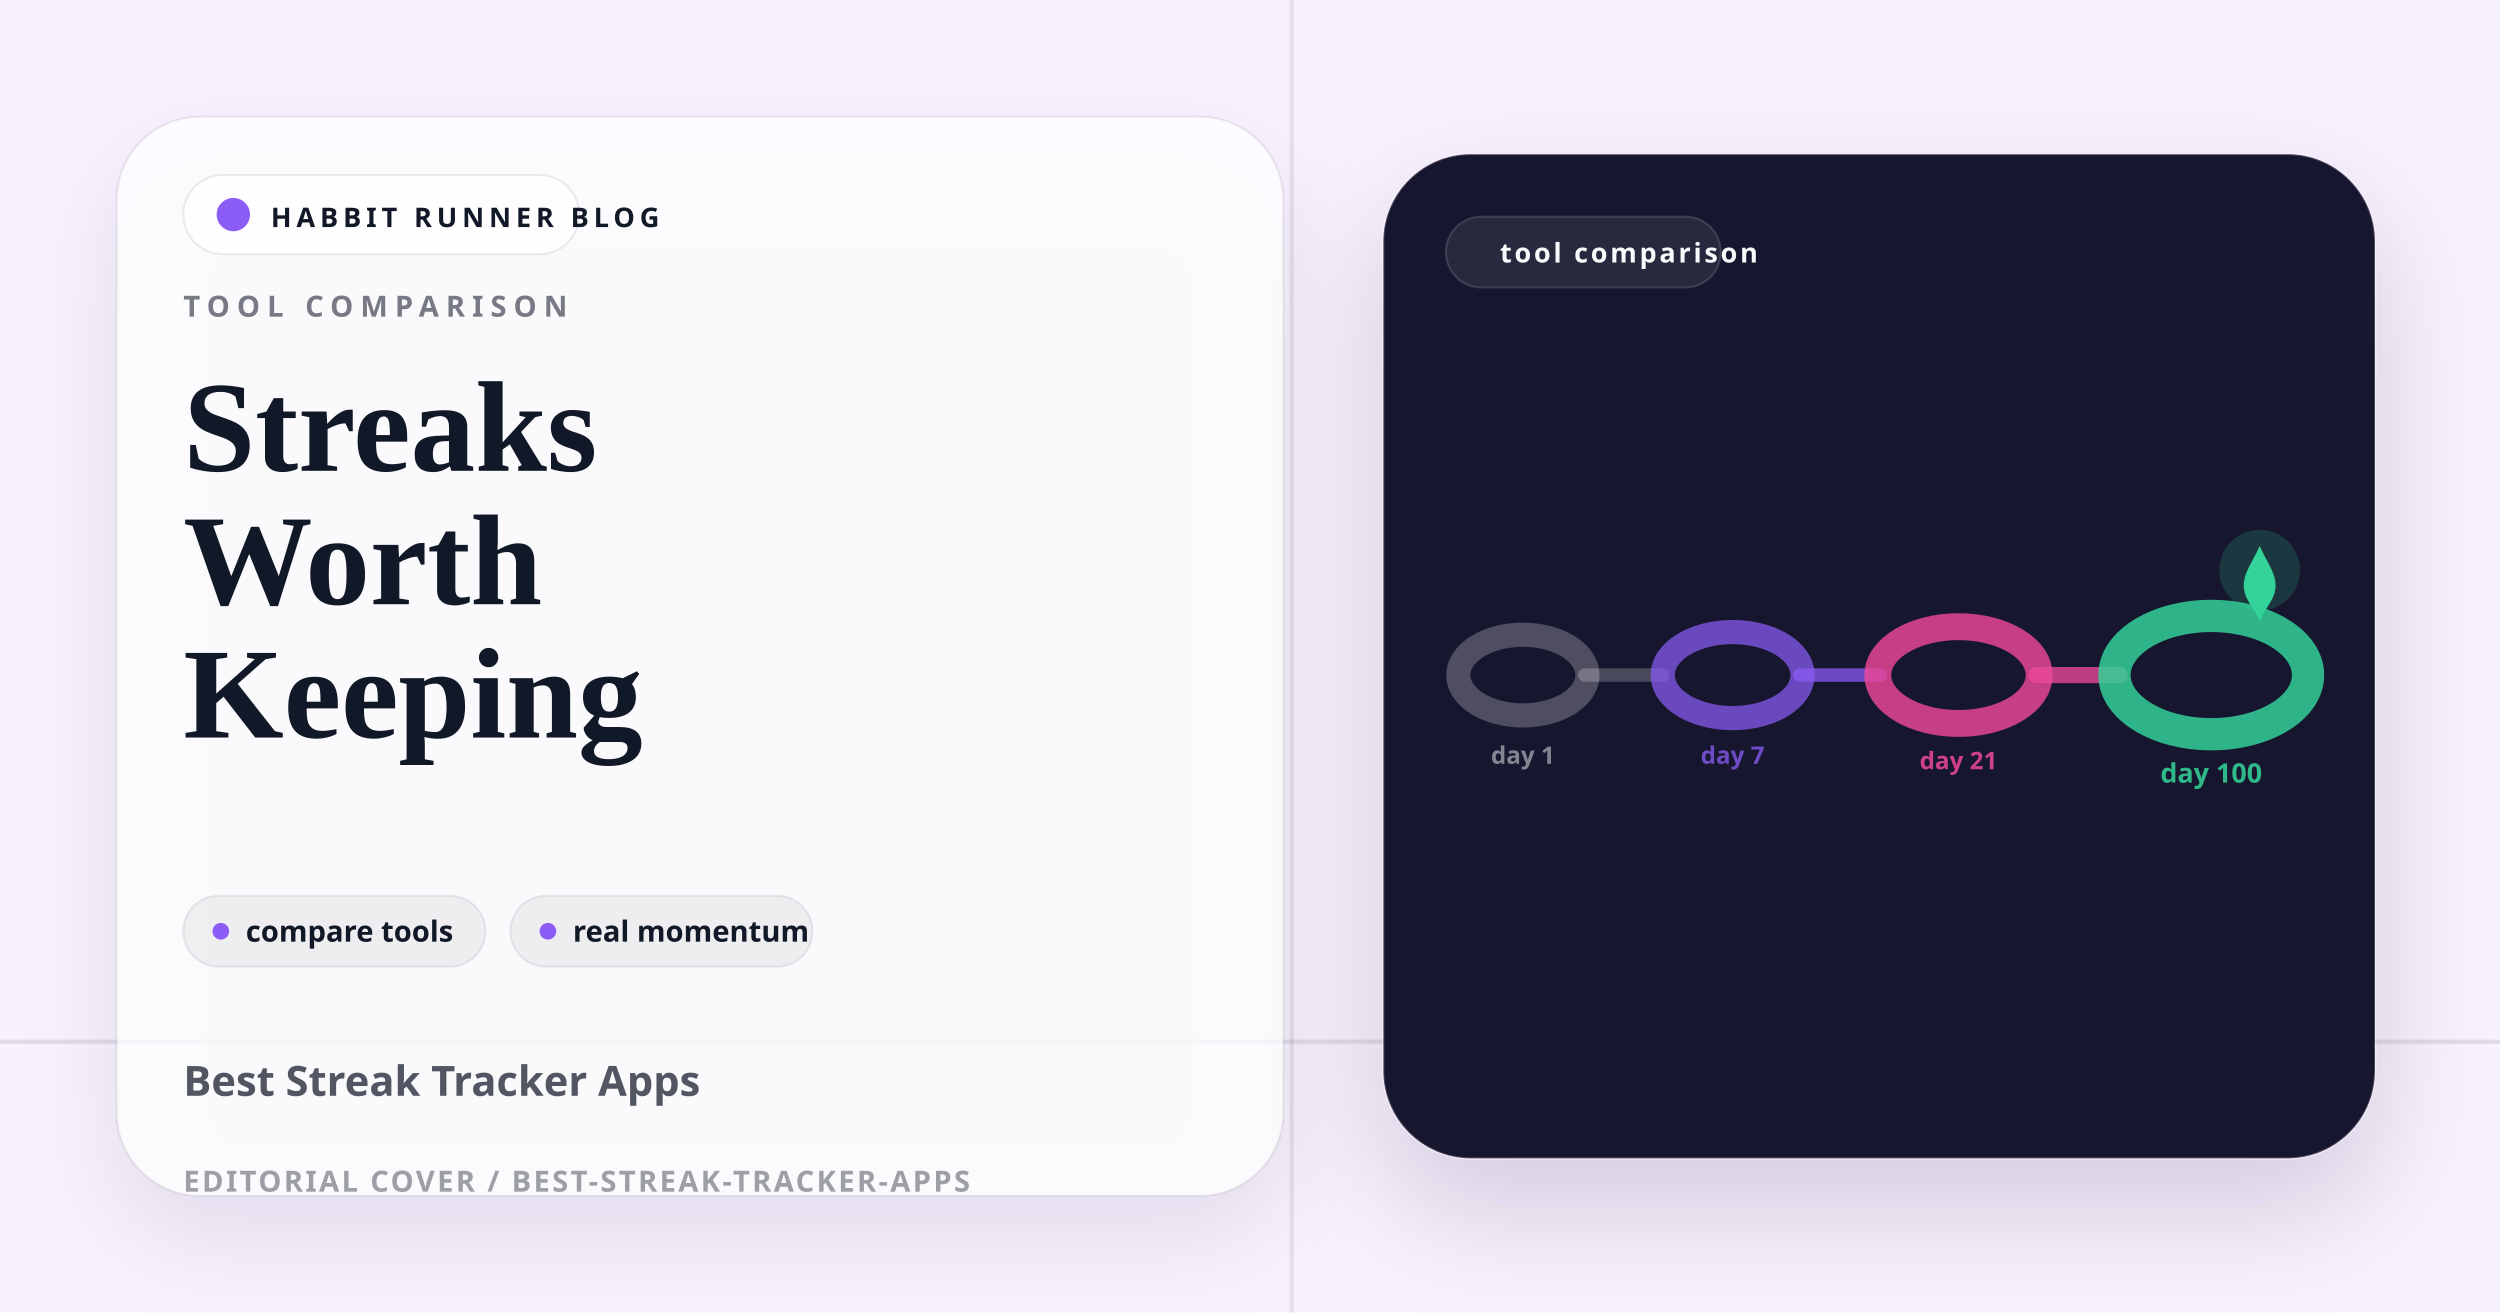
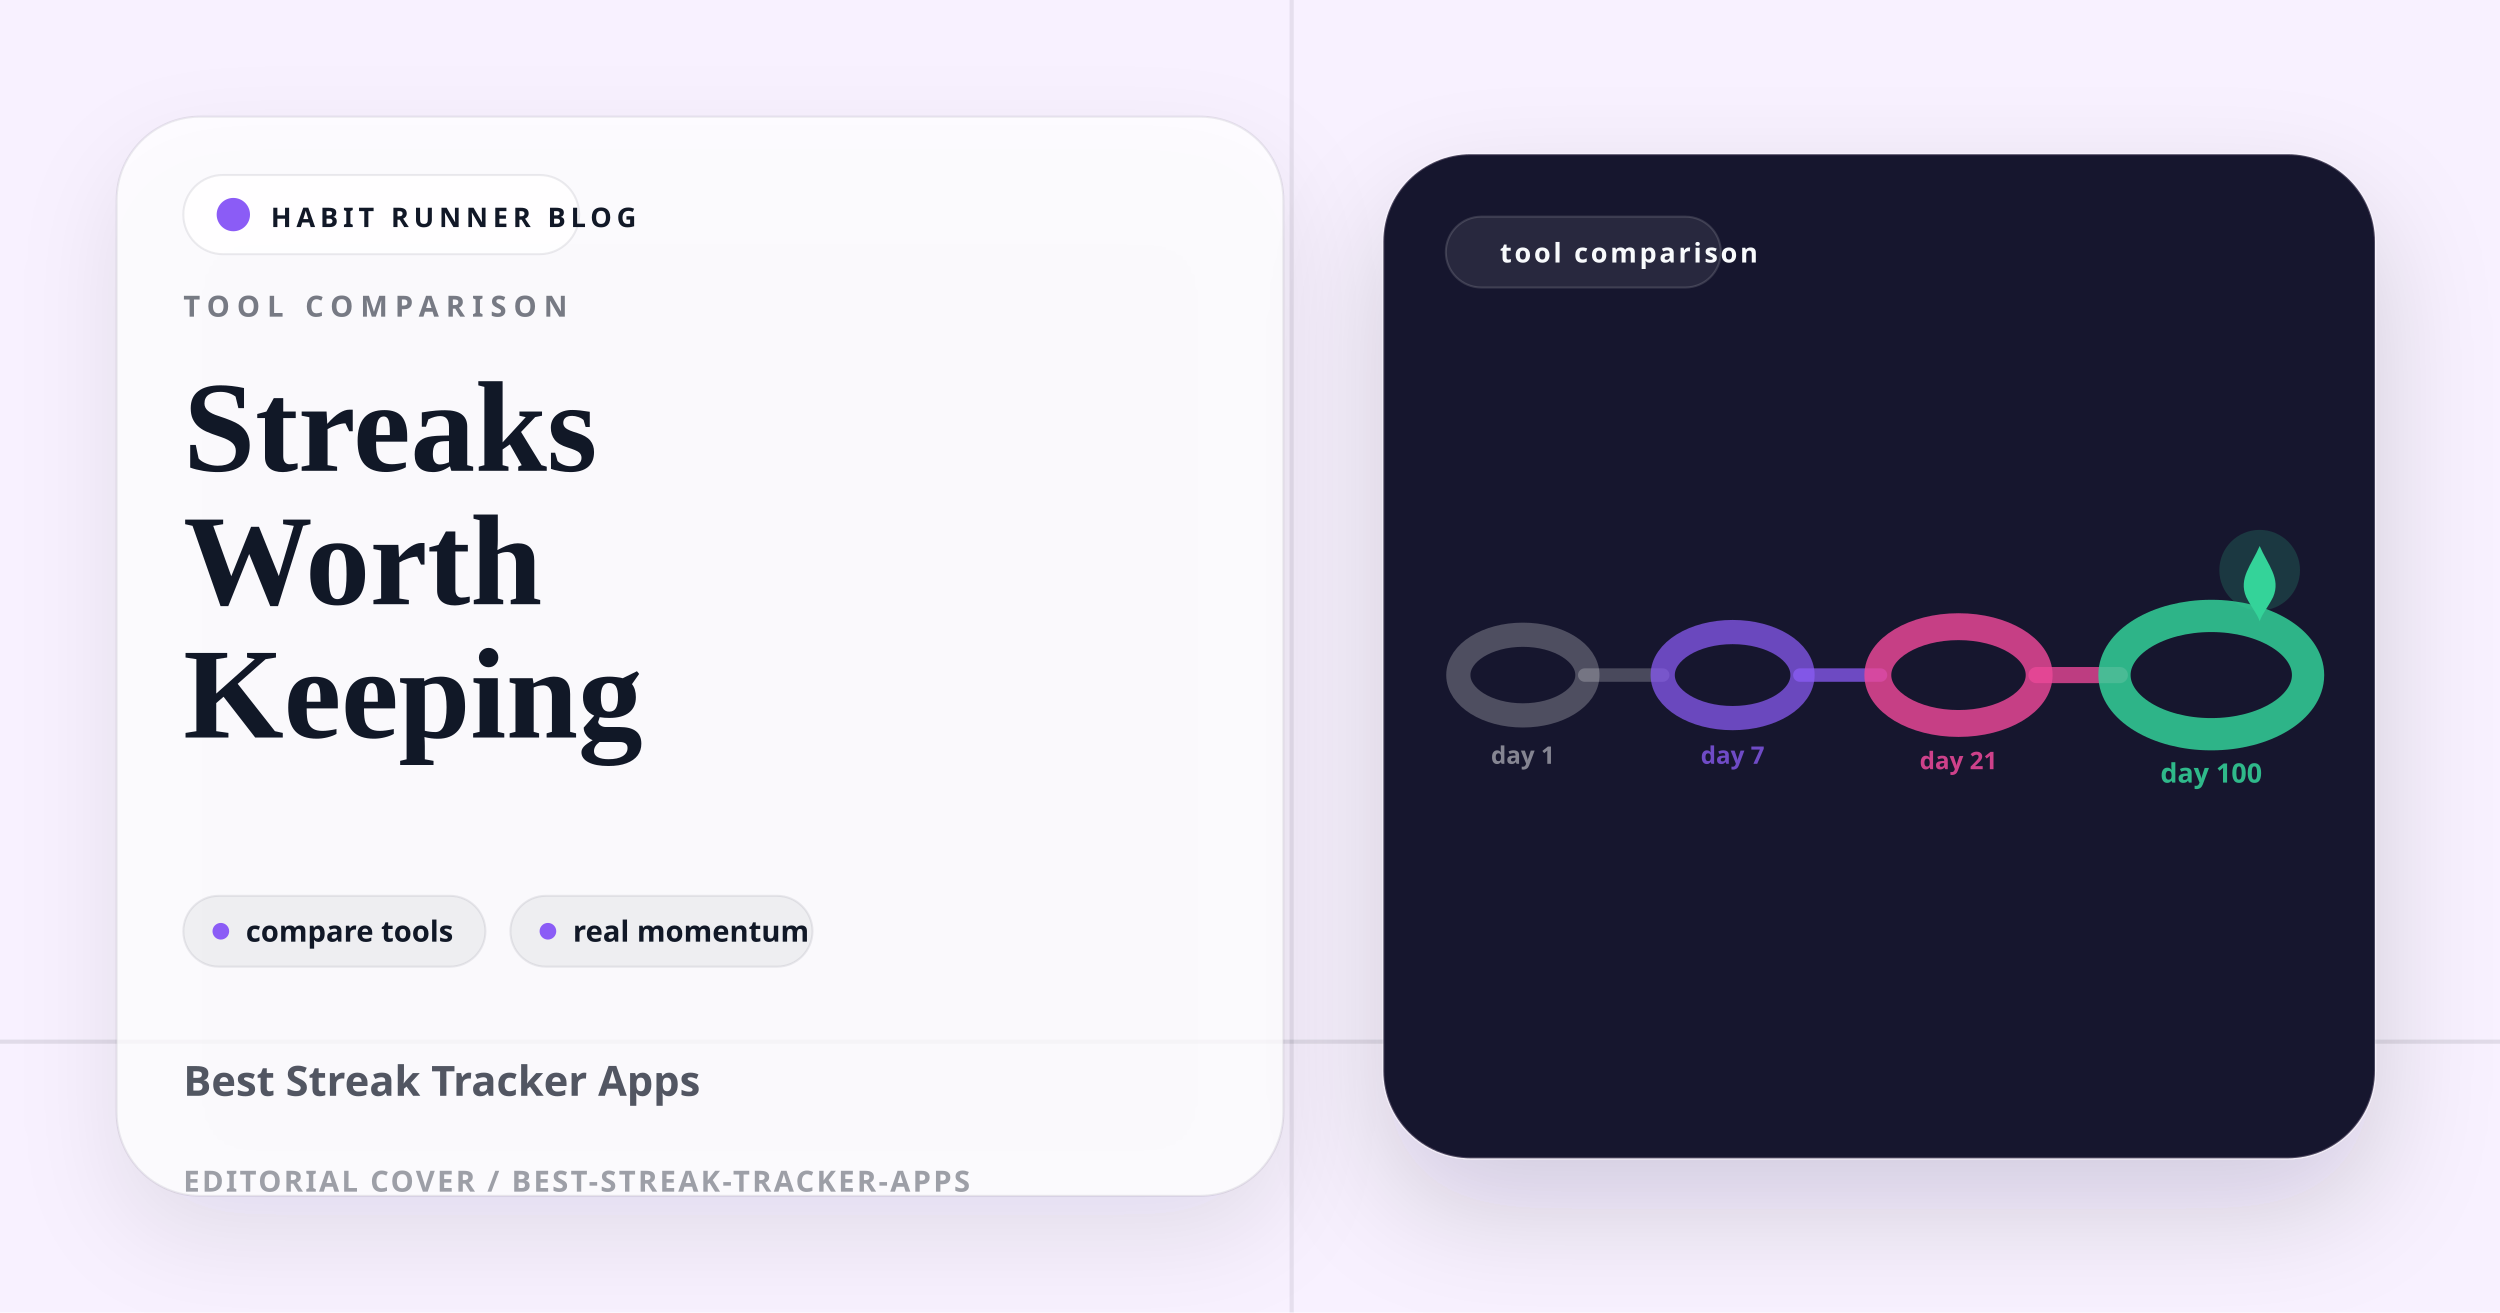
<svg xmlns="http://www.w3.org/2000/svg" width="1200" height="630" viewBox="0 0 1200 630" role="img" aria-label="Best Streak Tracker Apps">
  <defs>
    <pattern id="grid" width="48" height="48" patternUnits="userSpaceOnUse">
      <path d="M48 0H0V48" fill="none" stroke="rgba(17, 24, 39, 0.07)" stroke-width="1" />
    </pattern>
    <filter id="shadowSoft" x="-20%" y="-20%" width="140%" height="150%">
      <feDropShadow dx="0" dy="20" stdDeviation="24" flood-color="#0f172a" flood-opacity="0.12" />
    </filter>
    <filter id="shadowBoard" x="-20%" y="-20%" width="140%" height="150%">
      <feDropShadow dx="0" dy="24" stdDeviation="28" flood-color="#0f172a" flood-opacity="0.16" />
    </filter>
    <clipPath id="boardClip">
      <rect x="664" y="74" width="476" height="482" rx="42" />
    </clipPath>
  </defs>
  <rect width="1200" height="630" fill="#f8f1ff" />
  <path d="M0 500 H1200" stroke="rgba(17, 24, 39, 0.1)" stroke-width="2" />
  <path d="M620 0 V630" stroke="rgba(17, 24, 39, 0.08)" stroke-width="2" />
  <rect x="56" y="56" width="560" height="518" rx="40" fill="rgba(255, 255, 255, 0.74)" stroke="rgba(17, 24, 39, 0.08)" filter="url(#shadowSoft)" />
  <rect x="88" y="84" width="190" height="38" rx="19" fill="rgba(255, 255, 255, 0.88)" stroke="rgba(17, 24, 39, 0.08)" />
  <circle cx="112" cy="103" r="8" fill="#8b5cf6" />
-   <text x="130" y="109" fill="#111827" font-family="'Avenir Next', 'Segoe UI', 'Trebuchet MS', sans-serif" font-size="13" font-weight="700" letter-spacing="0.18em">HABBIT RUNNER BLOG</text>
+   <text x="130" y="109" fill="#111827" font-family="'Avenir Next', 'Segoe UI', 'Trebuchet MS', sans-serif" font-size="13" font-weight="700" letter-spacing="0.18em">HABIT RUNNER BLOG</text>
  <text x="88" y="152" fill="rgba(17, 24, 39, 0.56)" font-family="'Avenir Next', 'Segoe UI', 'Trebuchet MS', sans-serif" font-size="14" font-weight="700" letter-spacing="0.24em">TOOL COMPARISON</text>
  <text x="88" y="226" fill="#111827" font-family="'Iowan Old Style', Georgia, 'Times New Roman', serif" font-size="62" font-weight="700">
    <tspan x="88" dy="0">Streaks</tspan>
    <tspan x="88" dy="64">Worth</tspan>
    <tspan x="88" dy="64">Keeping</tspan>
  </text>
  <g transform="translate(88 430)">
    <rect width="145" height="34" rx="17" fill="rgba(17, 24, 39, 0.05)" stroke="rgba(17, 24, 39, 0.08)" />
    <circle cx="18" cy="17" r="4" fill="#8b5cf6" />
    <text x="30" y="22" fill="#111827" font-family="'Avenir Next', 'Segoe UI', 'Trebuchet MS', sans-serif" font-size="14" font-weight="600">compare tools</text>
  </g>
  <g transform="translate(245 430)">
    <rect width="145" height="34" rx="17" fill="rgba(17, 24, 39, 0.05)" stroke="rgba(17, 24, 39, 0.08)" />
    <circle cx="18" cy="17" r="4" fill="#8b5cf6" />
    <text x="30" y="22" fill="#111827" font-family="'Avenir Next', 'Segoe UI', 'Trebuchet MS', sans-serif" font-size="14" font-weight="600">real momentum</text>
  </g>
  <text x="88" y="526" fill="rgba(17, 24, 39, 0.72)" font-family="'Avenir Next', 'Segoe UI', 'Trebuchet MS', sans-serif" font-size="20" font-weight="600">
    <tspan x="88" dy="0">Best Streak Tracker Apps</tspan>
  </text>
  <text x="88" y="572" fill="rgba(17, 24, 39, 0.4)" font-family="'Avenir Next', 'Segoe UI', 'Trebuchet MS', sans-serif" font-size="14" font-weight="700" letter-spacing="0.08em">EDITORIAL COVER / BEST-STREAK-TRACKER-APPS</text>
  <g filter="url(#shadowBoard)">
    <rect x="664" y="74" width="476" height="482" rx="42" fill="#17122f" stroke="rgba(255, 255, 255, 0.22)" />
  </g>
  <rect x="694" y="104" width="132" height="34" rx="17" fill="rgba(255, 255, 255, 0.08)" stroke="rgba(255, 255, 255, 0.14)" />
  <text x="720" y="126" fill="#f8fafc" font-family="'Avenir Next', 'Segoe UI', 'Trebuchet MS', sans-serif" font-size="13" font-weight="700" letter-spacing="0.1em">tool comparison</text>
  <g clip-path="url(#boardClip)">
    <g transform="translate(661.278 162.6933) scale(0.6453674)">
      <ellipse cx="108" cy="250" rx="48" ry="30" fill="none" stroke="rgba(255, 255, 255, 0.24)" stroke-width="18" />
      <line x1="154" y1="250" x2="212" y2="250" stroke="rgba(255, 255, 255, 0.22)" stroke-width="10" stroke-linecap="round" />
      <ellipse cx="264" cy="250" rx="52" ry="32" fill="none" stroke="rgba(139, 92, 246, 0.72)" stroke-width="18" />
      <line x1="314" y1="250" x2="374" y2="250" stroke="rgba(139, 92, 246, 0.74)" stroke-width="10" stroke-linecap="round" />
      <ellipse cx="432" cy="250" rx="60" ry="36" fill="none" stroke="rgba(236, 72, 153, 0.82)" stroke-width="20" />
      <line x1="490" y1="250" x2="552" y2="250" stroke="rgba(236, 72, 153, 0.78)" stroke-width="12" stroke-linecap="round" />
      <ellipse cx="620" cy="250" rx="72" ry="44" fill="none" stroke="rgba(52, 211, 153, 0.84)" stroke-width="24" />
      <circle cx="656" cy="172" r="30" fill="rgba(52, 211, 153, 0.18)" />
      <path d="M656 154 C650 168 640 178 646 192 C650 200 654 204 656 210 C658 204 662 200 666 192 C672 178 662 168 656 154Z" fill="#34d399" />
      <text x="108" y="316" fill="rgba(255, 255, 255, 0.48)" font-family="'Avenir Next', 'Segoe UI', 'Trebuchet MS', sans-serif" font-size="18" font-weight="700" text-anchor="middle">day 1</text>
      <text x="264" y="316" fill="rgba(139, 92, 246, 0.76)" font-family="'Avenir Next', 'Segoe UI', 'Trebuchet MS', sans-serif" font-size="18" font-weight="700" text-anchor="middle">day 7</text>
      <text x="432" y="320" fill="rgba(236, 72, 153, 0.86)" font-family="'Avenir Next', 'Segoe UI', 'Trebuchet MS', sans-serif" font-size="18" font-weight="700" text-anchor="middle">day 21</text>
      <text x="620" y="330" fill="rgba(52, 211, 153, 0.86)" font-family="'Avenir Next', 'Segoe UI', 'Trebuchet MS', sans-serif" font-size="20" font-weight="700" text-anchor="middle">day 100</text>
    </g>
  </g>
</svg>
